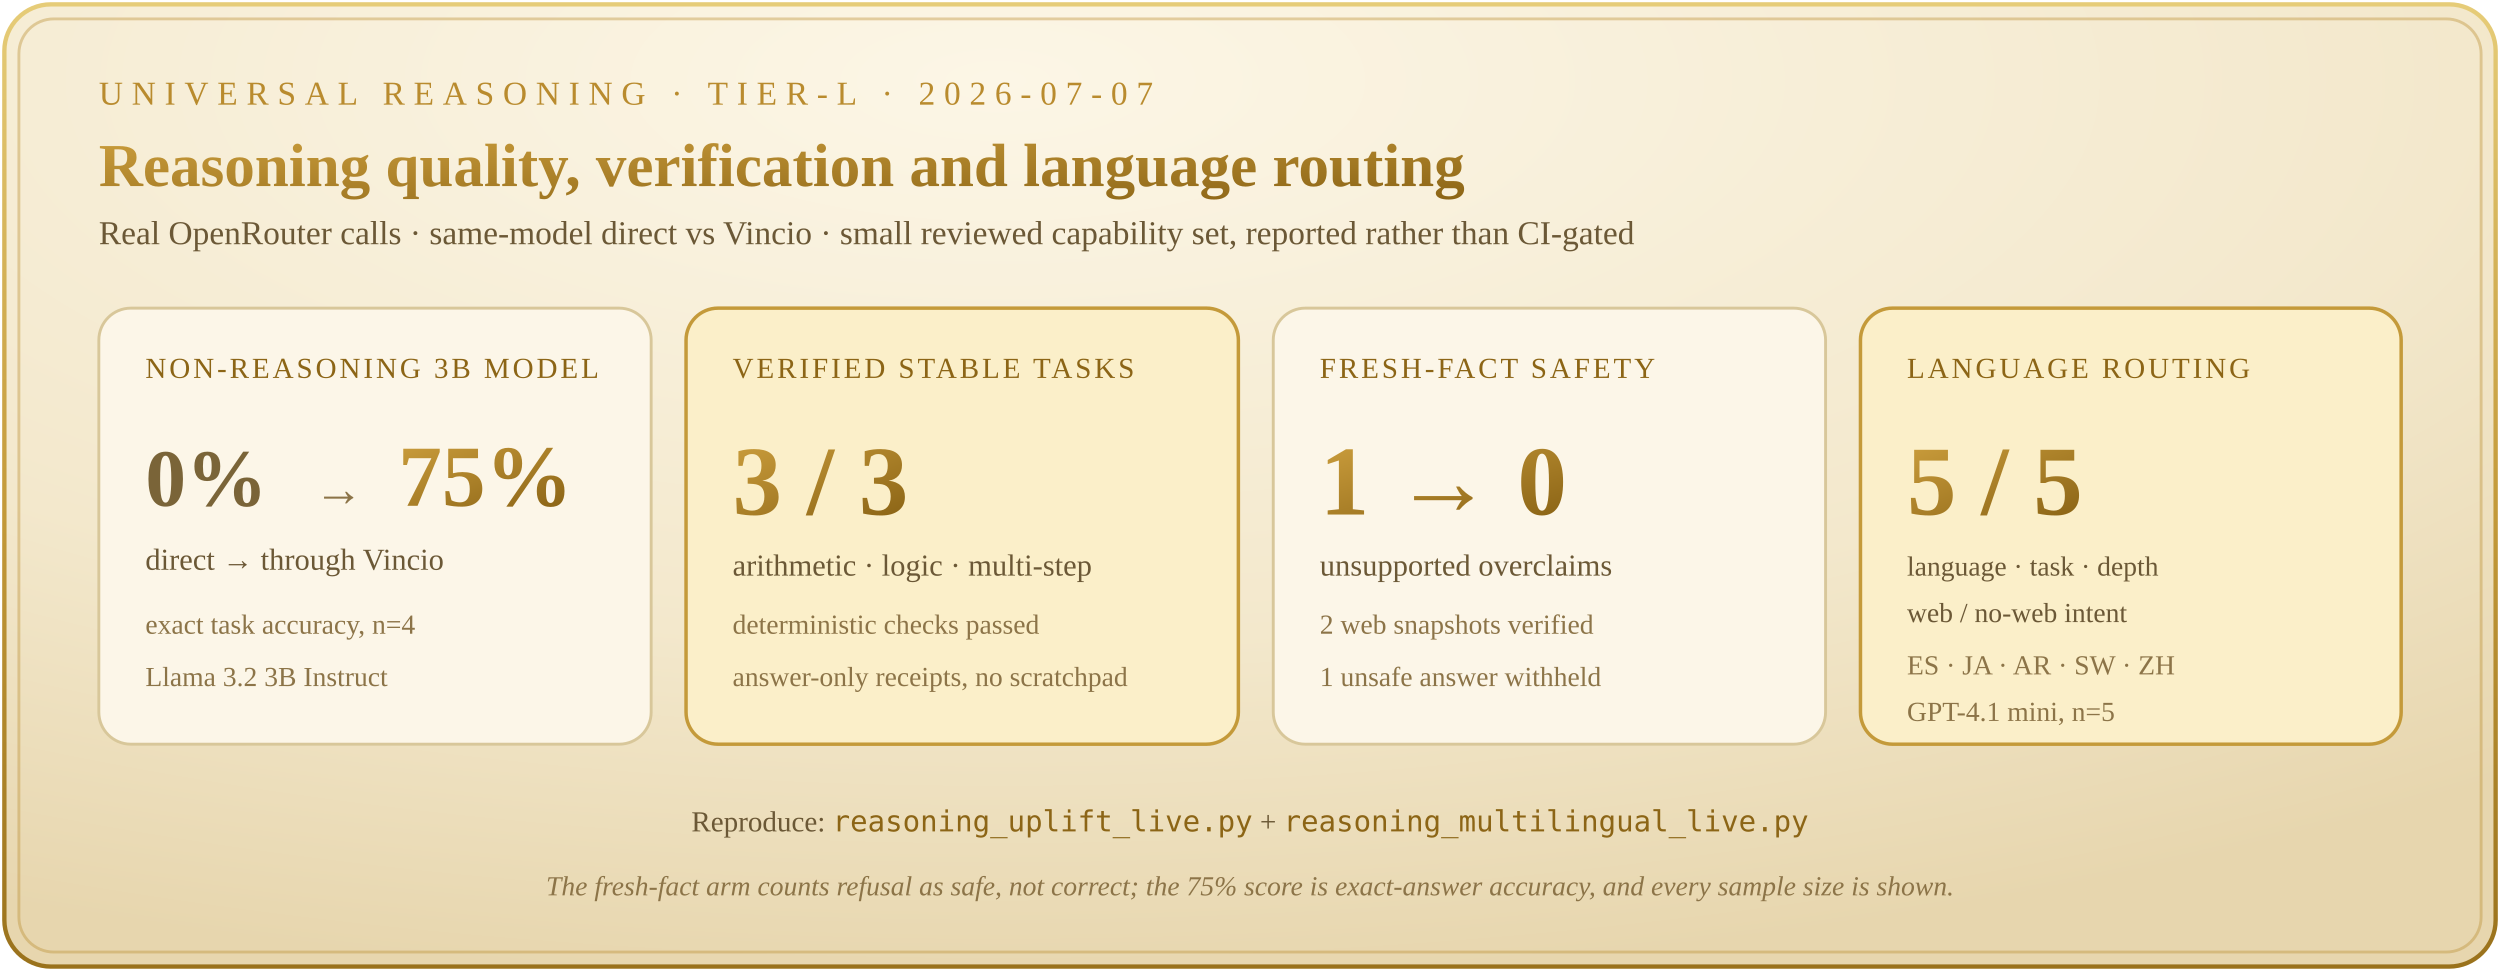
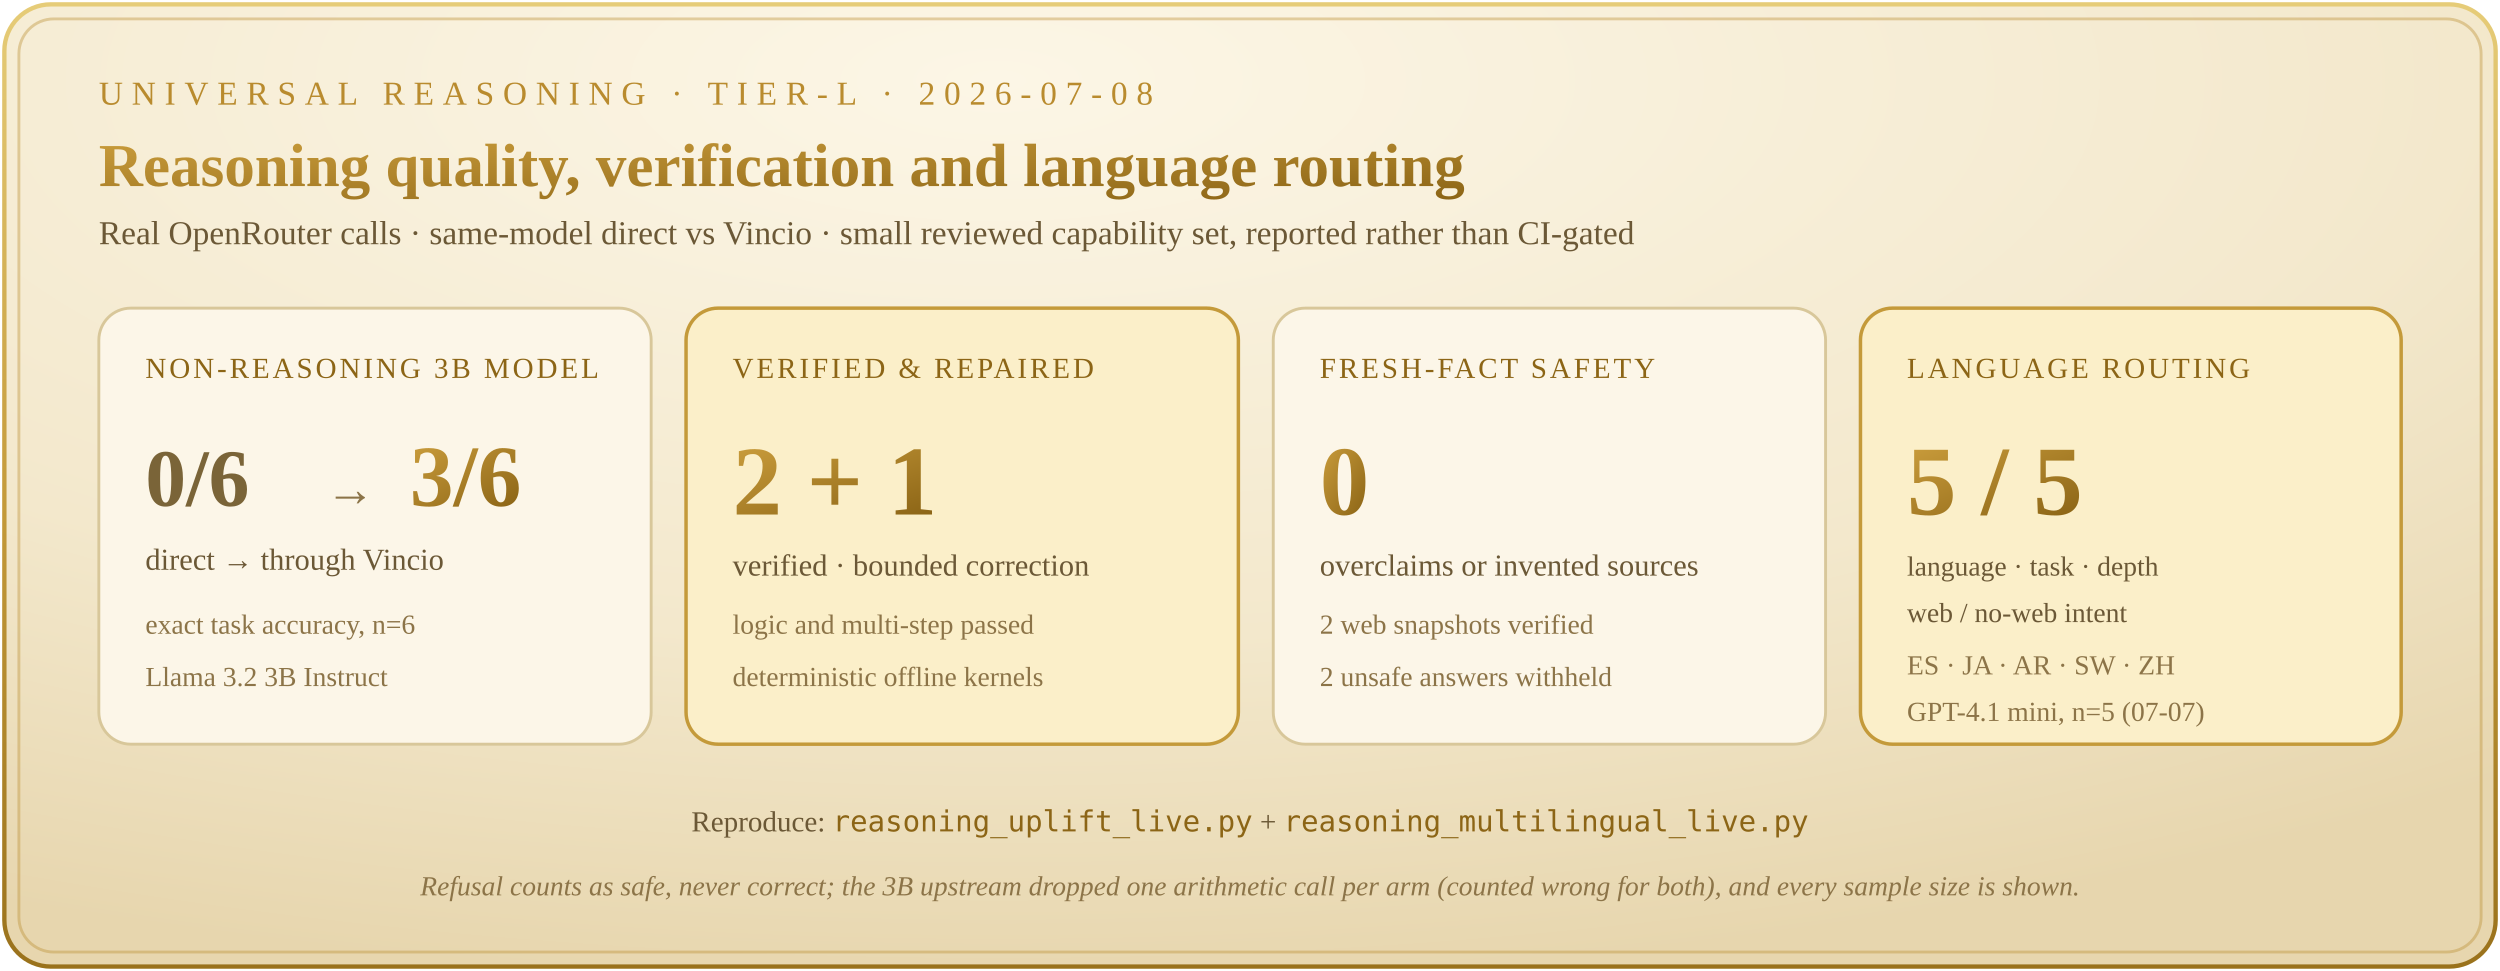
<svg xmlns="http://www.w3.org/2000/svg" width="860" height="334" viewBox="0 0 860 334" role="img" aria-labelledby="rs_t rs_d">
  <defs>
    <radialGradient id="rs_parch" cx="40%" cy="8%" r="94%">
      <stop offset="0%" stop-color="#FCF6E6" />
      <stop offset="62%" stop-color="#F3E8CC" />
      <stop offset="100%" stop-color="#E7D6AE" />
    </radialGradient>
    <linearGradient id="rs_gold" x1="0" y1="0" x2="0" y2="1">
      <stop offset="0%" stop-color="#E6CC78" />
      <stop offset="52%" stop-color="#C49A3A" />
      <stop offset="100%" stop-color="#9A721C" />
    </linearGradient>
    <linearGradient id="rs_goldtext" x1="0" y1="0" x2="1" y2="1">
      <stop offset="0%" stop-color="#C79A3A" />
      <stop offset="100%" stop-color="#8C6516" />
    </linearGradient>
  </defs>
  <rect x="1.5" y="1.5" width="857" height="331" rx="16" fill="url(#rs_parch)" stroke="url(#rs_gold)" stroke-width="1.5" />
  <rect x="6.5" y="6.5" width="847" height="321" rx="12" fill="none" stroke="#B98B2E" stroke-width="1" opacity="0.38" />
  <g font-family="Georgia, 'Times New Roman', serif">
-     <text x="34" y="36" font-size="11.5" letter-spacing="3" fill="#B98B2E">UNIVERSAL REASONING · TIER-L · 2026-07-07</text>
+     <text x="34" y="36" font-size="11.5" letter-spacing="3" fill="#B98B2E">UNIVERSAL REASONING · TIER-L · 2026-07-08</text>
    <text x="34" y="64" font-size="21" font-weight="700" fill="url(#rs_goldtext)">Reasoning quality, verification and language routing</text>
    <text x="34" y="84" font-size="11.5" fill="#6B5836">Real OpenRouter calls · same-model direct vs Vincio · small reviewed capability set, reported rather than CI-gated</text>
    <g>
      <rect x="34" y="106" width="190" height="150" rx="11" fill="#FCF6E8" stroke="#D8C79A" />
      <text x="50" y="130" font-size="10" letter-spacing="1" fill="#8C6516">NON-REASONING 3B MODEL</text>
-       <text x="50" y="174" font-size="28" font-weight="700" fill="#7A6438">0%</text>
-       <text x="108" y="174" font-size="17" fill="#8C7448">→</text>
-       <text x="137" y="174" font-size="30" font-weight="700" fill="url(#rs_goldtext)">75%</text>
+       <text x="50" y="174" font-size="28" font-weight="700" fill="#7A6438">0/6</text>
+       <text x="112" y="174" font-size="17" fill="#8C7448">→</text>
+       <text x="141" y="174" font-size="30" font-weight="700" fill="url(#rs_goldtext)">3/6</text>
      <text x="50" y="196" font-size="10.5" fill="#6B5836">direct → through Vincio</text>
-       <text x="50" y="218" font-size="9.5" fill="#8C7448">exact task accuracy, n=4</text>
+       <text x="50" y="218" font-size="9.5" fill="#8C7448">exact task accuracy, n=6</text>
      <text x="50" y="236" font-size="9.5" fill="#8C7448">Llama 3.2 3B Instruct</text>
    </g>
    <g>
      <rect x="236" y="106" width="190" height="150" rx="11" fill="#FBEFC9" stroke="#C49A3A" stroke-width="1.2" />
-       <text x="252" y="130" font-size="10" letter-spacing="1" fill="#8C6516">VERIFIED STABLE TASKS</text>
-       <text x="252" y="177" font-size="34" font-weight="700" fill="url(#rs_goldtext)">3 / 3</text>
-       <text x="252" y="198" font-size="10.5" fill="#6B5836">arithmetic · logic · multi-step</text>
-       <text x="252" y="218" font-size="9.5" fill="#8C7448">deterministic checks passed</text>
-       <text x="252" y="236" font-size="9.5" fill="#8C7448">answer-only receipts, no scratchpad</text>
+       <text x="252" y="130" font-size="10" letter-spacing="1" fill="#8C6516">VERIFIED &amp; REPAIRED</text>
+       <text x="252" y="177" font-size="34" font-weight="700" fill="url(#rs_goldtext)">2 + 1</text>
+       <text x="252" y="198" font-size="10.5" fill="#6B5836">verified · bounded correction</text>
+       <text x="252" y="218" font-size="9.5" fill="#8C7448">logic and multi-step passed</text>
+       <text x="252" y="236" font-size="9.5" fill="#8C7448">deterministic offline kernels</text>
    </g>
    <g>
      <rect x="438" y="106" width="190" height="150" rx="11" fill="#FCF6E8" stroke="#D8C79A" />
      <text x="454" y="130" font-size="10" letter-spacing="1" fill="#8C6516">FRESH-FACT SAFETY</text>
-       <text x="454" y="177" font-size="34" font-weight="700" fill="url(#rs_goldtext)">1 → 0</text>
-       <text x="454" y="198" font-size="10.5" fill="#6B5836">unsupported overclaims</text>
+       <text x="454" y="177" font-size="34" font-weight="700" fill="url(#rs_goldtext)">0</text>
+       <text x="454" y="198" font-size="10.5" fill="#6B5836">overclaims or invented sources</text>
      <text x="454" y="218" font-size="9.5" fill="#8C7448">2 web snapshots verified</text>
-       <text x="454" y="236" font-size="9.5" fill="#8C7448">1 unsafe answer withheld</text>
+       <text x="454" y="236" font-size="9.5" fill="#8C7448">2 unsafe answers withheld</text>
    </g>
    <g>
      <rect x="640" y="106" width="186" height="150" rx="11" fill="#FBEFC9" stroke="#C49A3A" stroke-width="1.2" />
      <text x="656" y="130" font-size="10" letter-spacing="1" fill="#8C6516">LANGUAGE ROUTING</text>
      <text x="656" y="177" font-size="34" font-weight="700" fill="url(#rs_goldtext)">5 / 5</text>
      <text x="656" y="198" font-size="9.5" fill="#6B5836">language · task · depth</text>
      <text x="656" y="214" font-size="9.5" fill="#6B5836">web / no-web intent</text>
      <text x="656" y="232" font-size="9.5" fill="#8C7448">ES · JA · AR · SW · ZH</text>
-       <text x="656" y="248" font-size="9.5" fill="#8C7448">GPT-4.1 mini, n=5</text>
+       <text x="656" y="248" font-size="9.5" fill="#8C7448">GPT-4.1 mini, n=5 (07-07)</text>
    </g>
    <text x="430" y="286" font-size="10" fill="#6B5836" text-anchor="middle">Reproduce: <tspan font-family="'SFMono-Regular',Consolas,monospace" fill="#8C6516">reasoning_uplift_live.py</tspan> + <tspan font-family="'SFMono-Regular',Consolas,monospace" fill="#8C6516">reasoning_multilingual_live.py</tspan>
    </text>
-     <text x="430" y="308" font-size="9.5" fill="#8C7448" font-style="italic" text-anchor="middle">The fresh-fact arm counts refusal as safe, not correct; the 75% score is exact-answer accuracy, and every sample size is shown.</text>
+     <text x="430" y="308" font-size="9.5" fill="#8C7448" font-style="italic" text-anchor="middle">Refusal counts as safe, never correct; the 3B upstream dropped one arithmetic call per arm (counted wrong for both), and every sample size is shown.</text>
  </g>
</svg>
